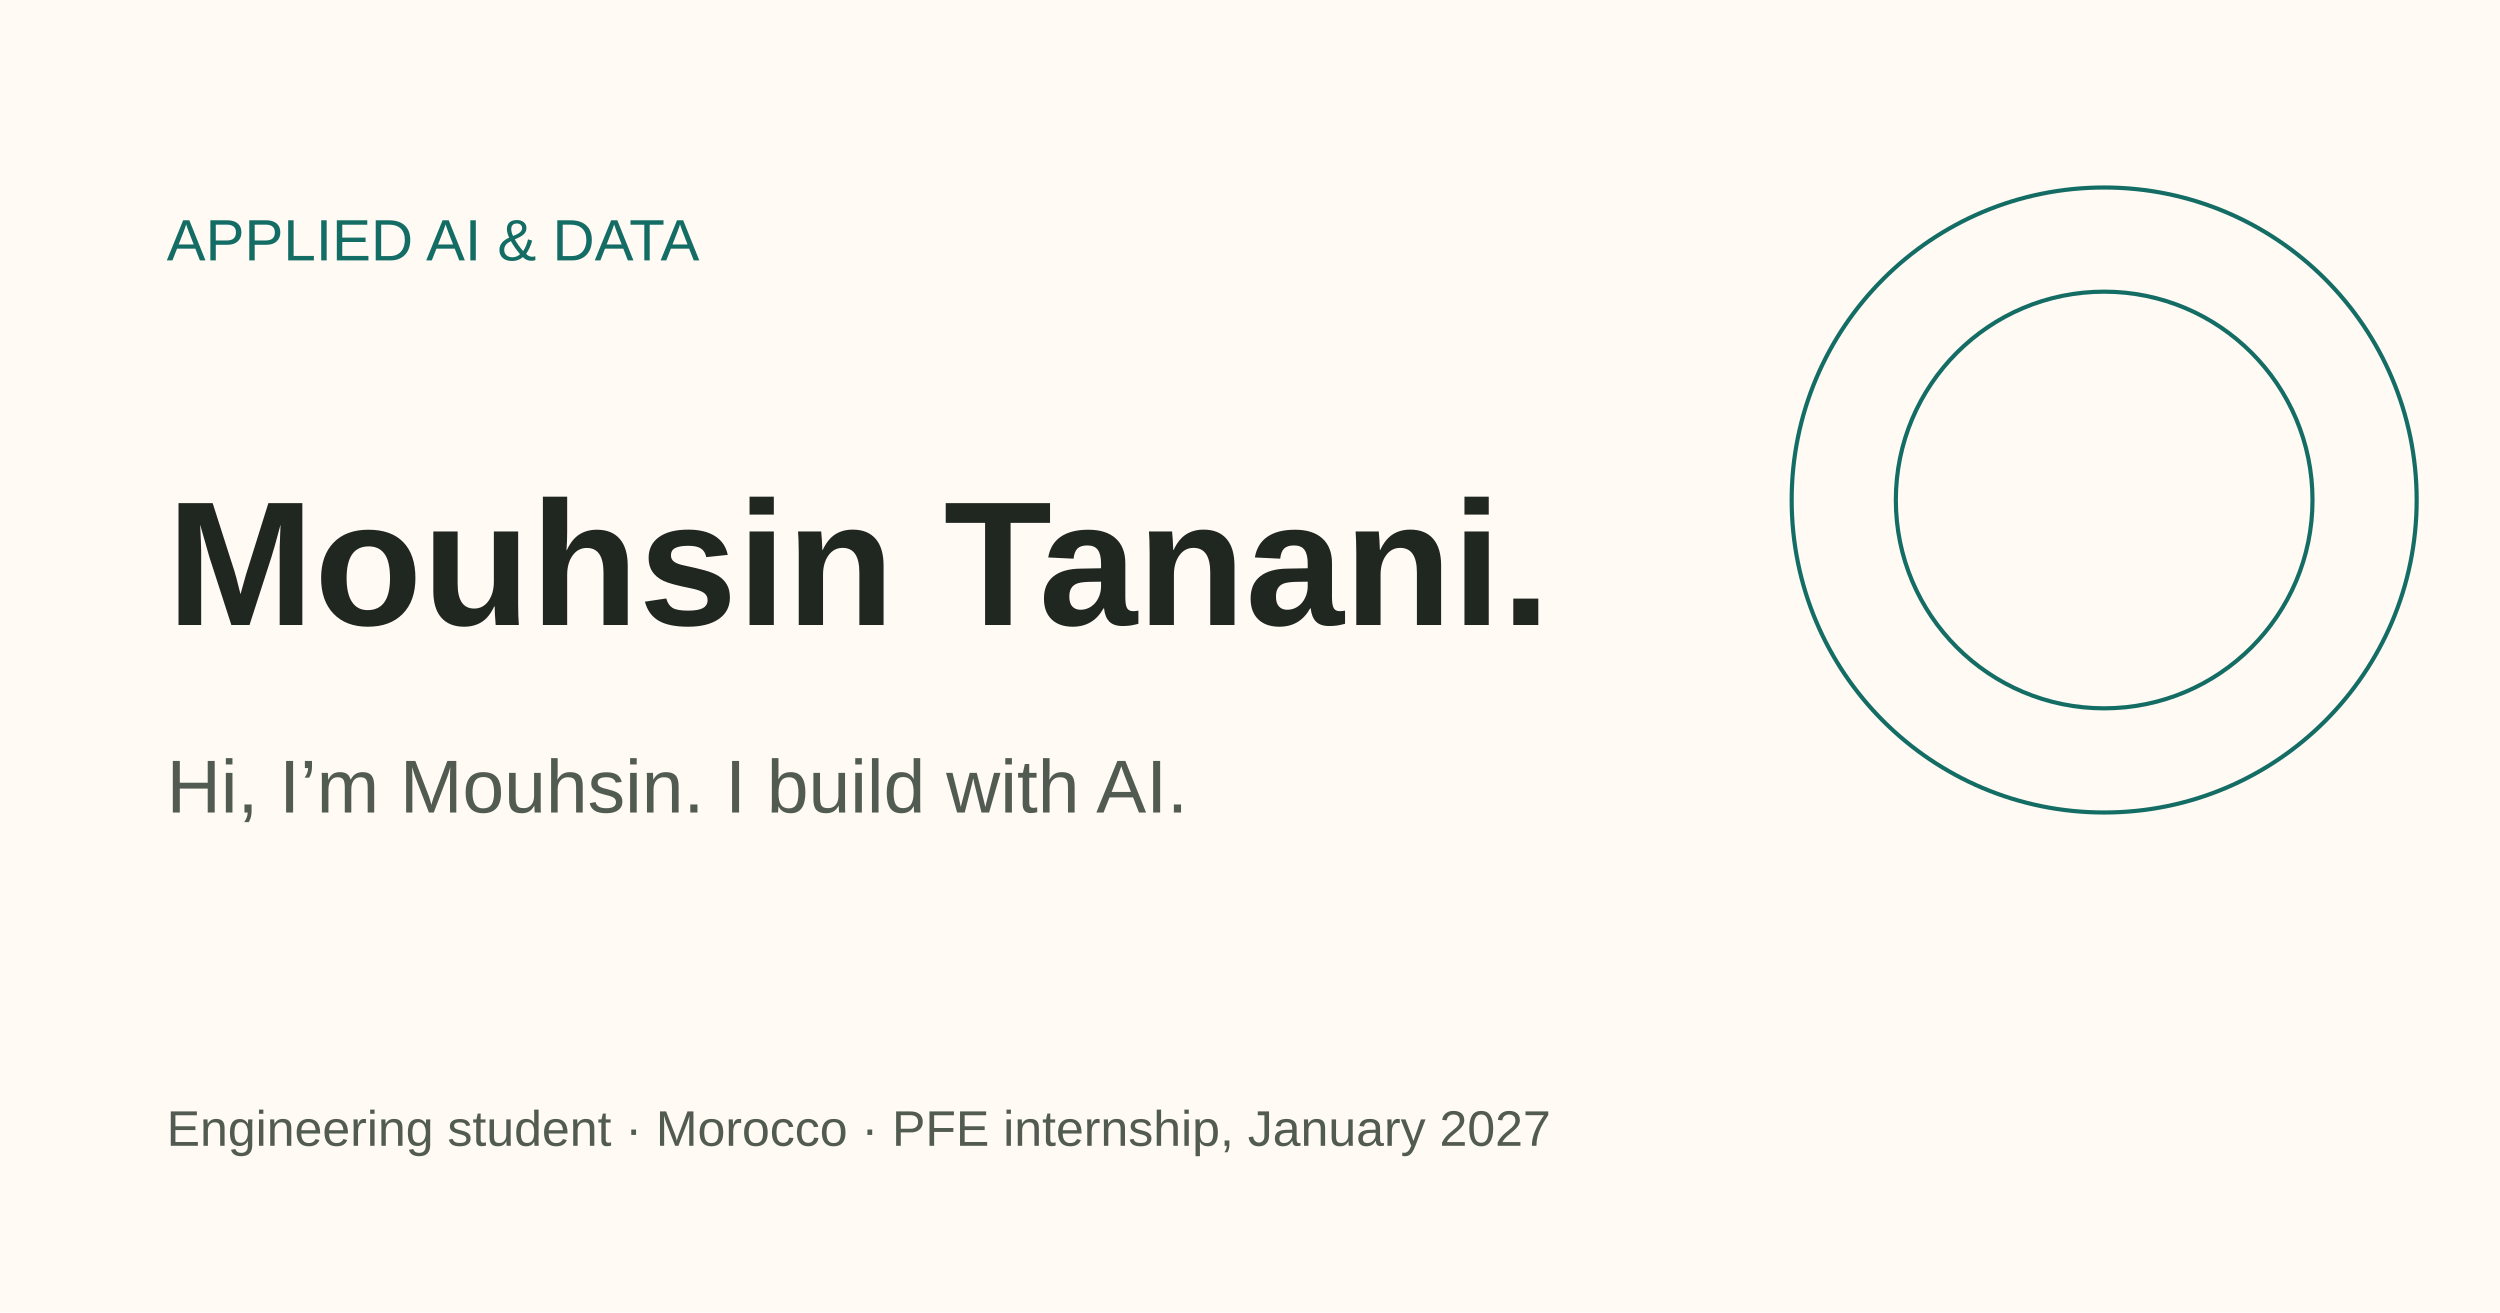
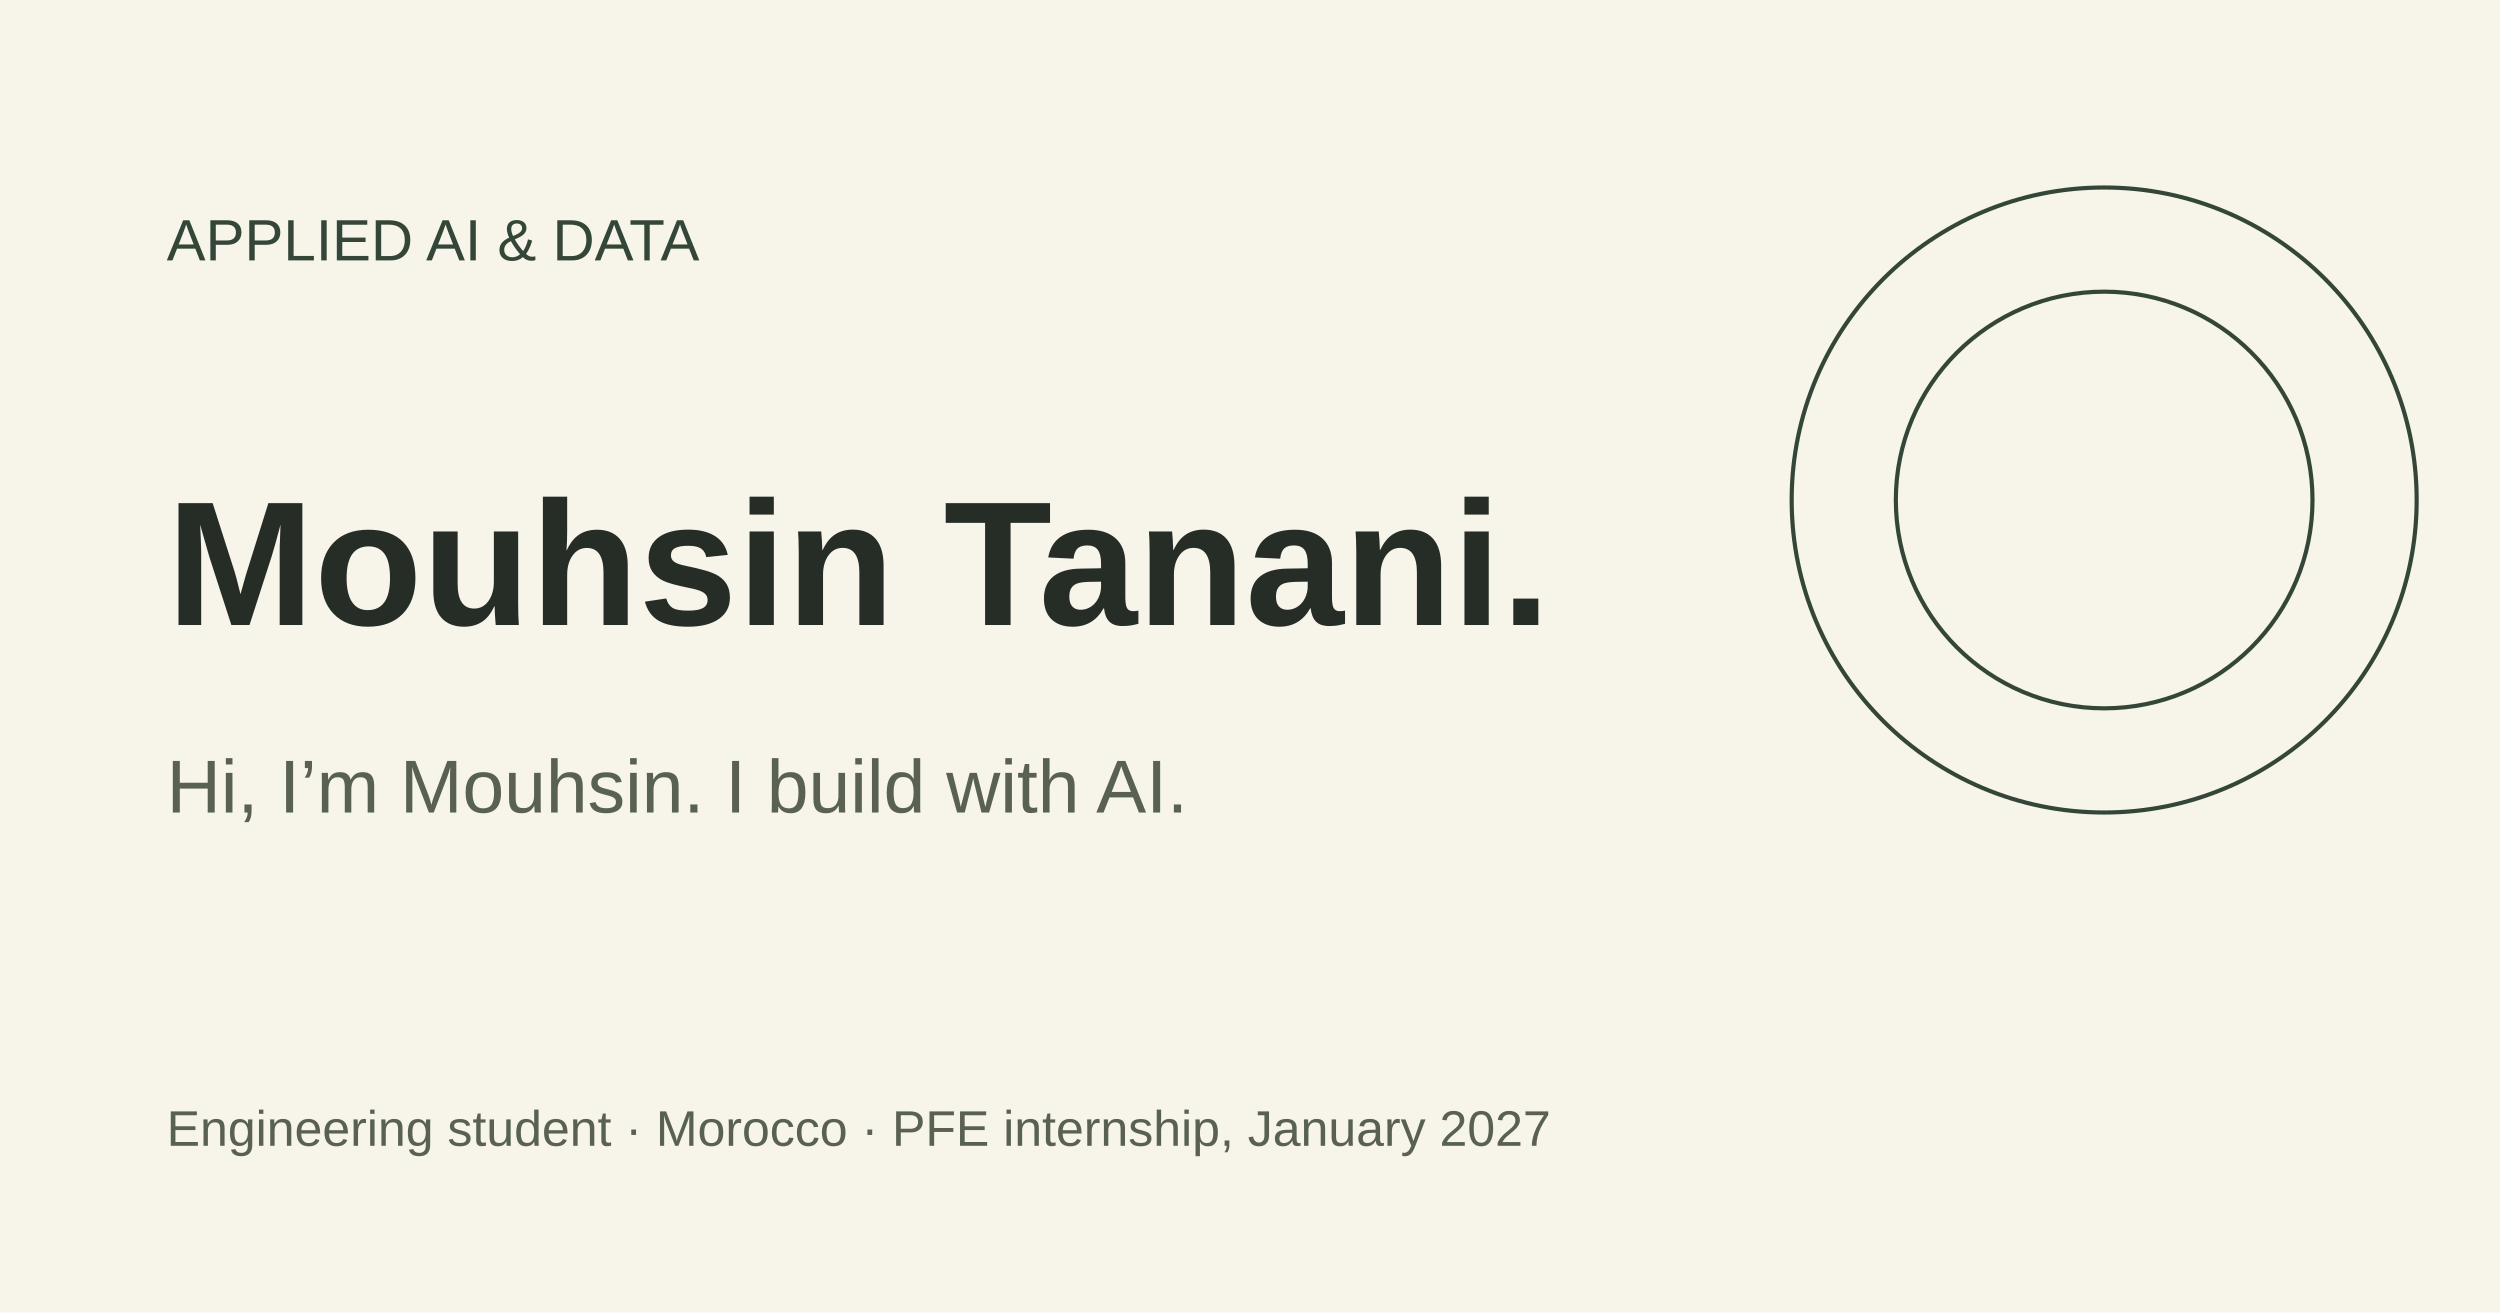
<svg xmlns="http://www.w3.org/2000/svg" width="1200" height="630" viewBox="0 0 1200 630">
-   <rect width="1200" height="630" fill="#fffaf4" />
-   <circle cx="1010" cy="240" r="150" fill="none" stroke="#146d64" stroke-width="2" />
-   <circle cx="1010" cy="240" r="100" fill="none" stroke="#146d64" stroke-width="2" />
-   <text x="80" y="125" font-family="Arial,sans-serif" font-size="28" fill="#146d64">APPLIED AI &amp; DATA</text>
-   <text x="80" y="300" font-family="Arial,sans-serif" font-size="85" font-weight="bold" fill="#202620">Mouhsin Tanani.</text>
-   <text x="80" y="390" font-family="Arial,sans-serif" font-size="36" fill="#525b52">Hi, I’m Mouhsin. I build with AI.</text>
-   <text x="80" y="550" font-family="Arial,sans-serif" font-size="24" fill="#525b52">Engineering student · Morocco · PFE internship, January 2027</text>
+   <rect width="1200" height="630" fill="#f7f4ea" />
+   <circle cx="1010" cy="240" r="150" fill="none" stroke="#334638" stroke-width="2" />
+   <circle cx="1010" cy="240" r="100" fill="none" stroke="#334638" stroke-width="2" />
+   <text x="80" y="125" font-family="Arial,sans-serif" font-size="28" fill="#334638">APPLIED AI &amp; DATA</text>
+   <text x="80" y="300" font-family="Arial,sans-serif" font-size="85" font-weight="bold" fill="#252d26">Mouhsin Tanani.</text>
+   <text x="80" y="390" font-family="Arial,sans-serif" font-size="36" fill="#596154">Hi, I’m Mouhsin. I build with AI.</text>
+   <text x="80" y="550" font-family="Arial,sans-serif" font-size="24" fill="#596154">Engineering student · Morocco · PFE internship, January 2027</text>
</svg>
